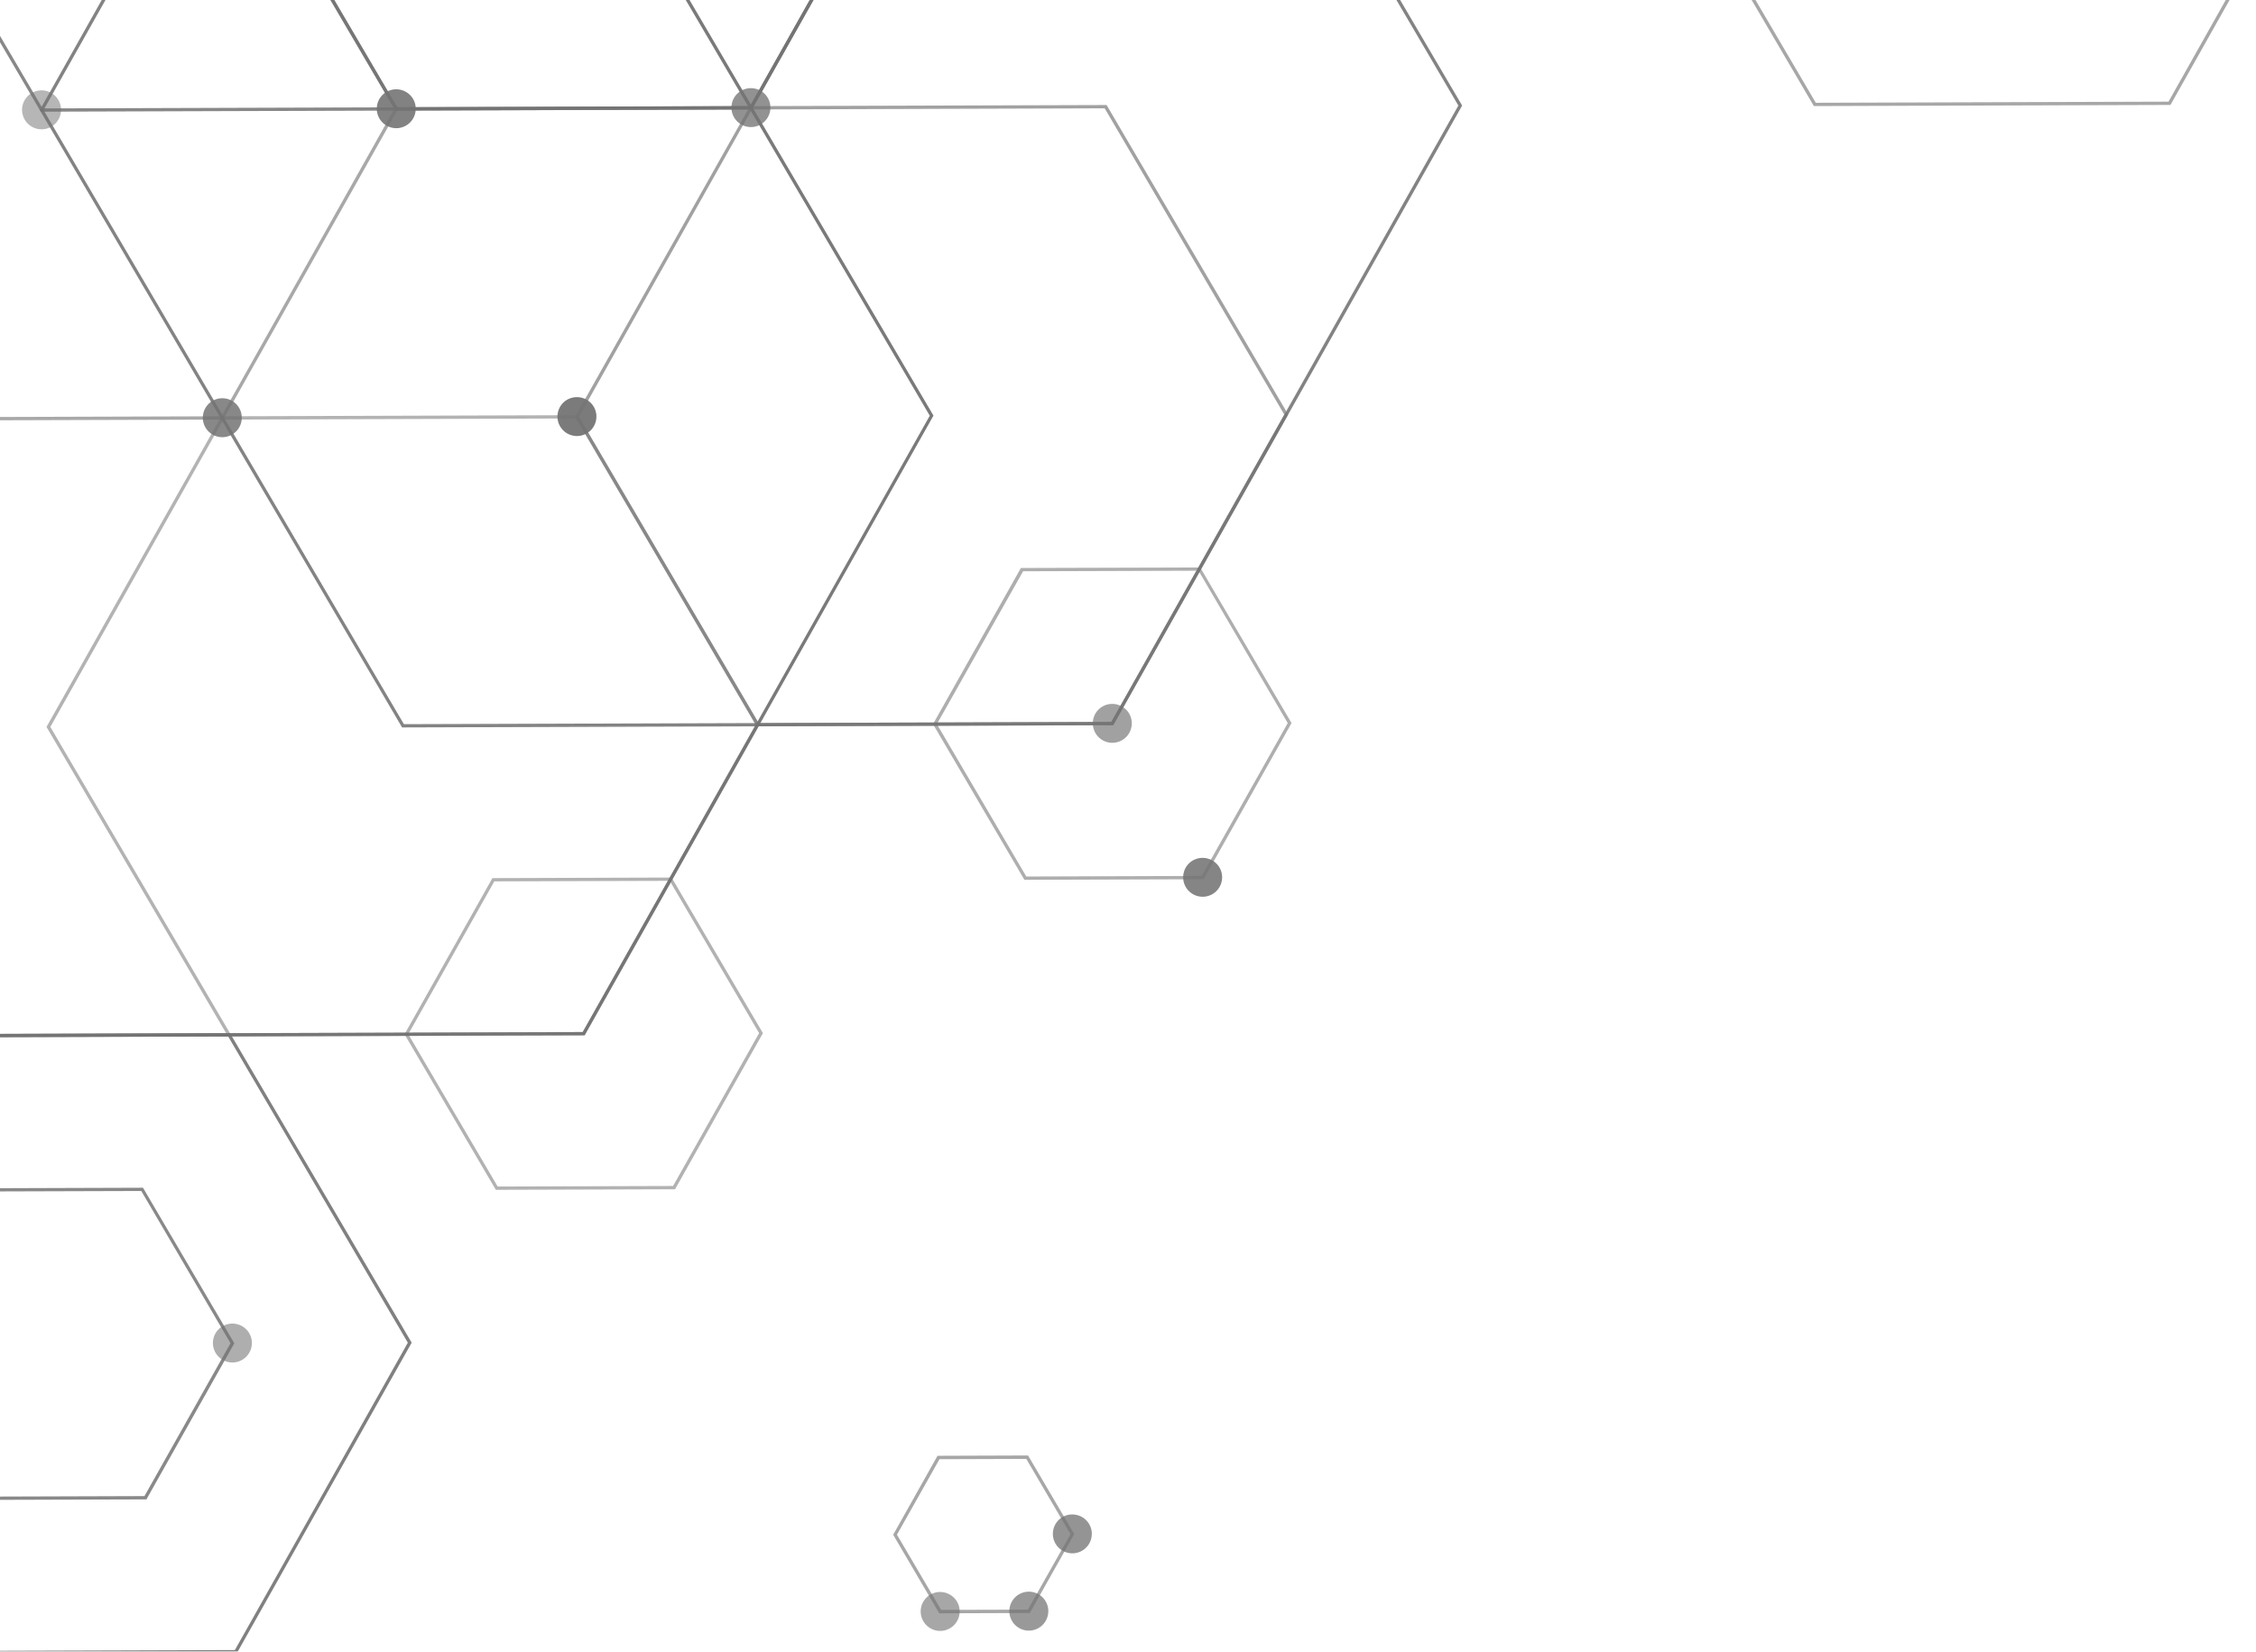
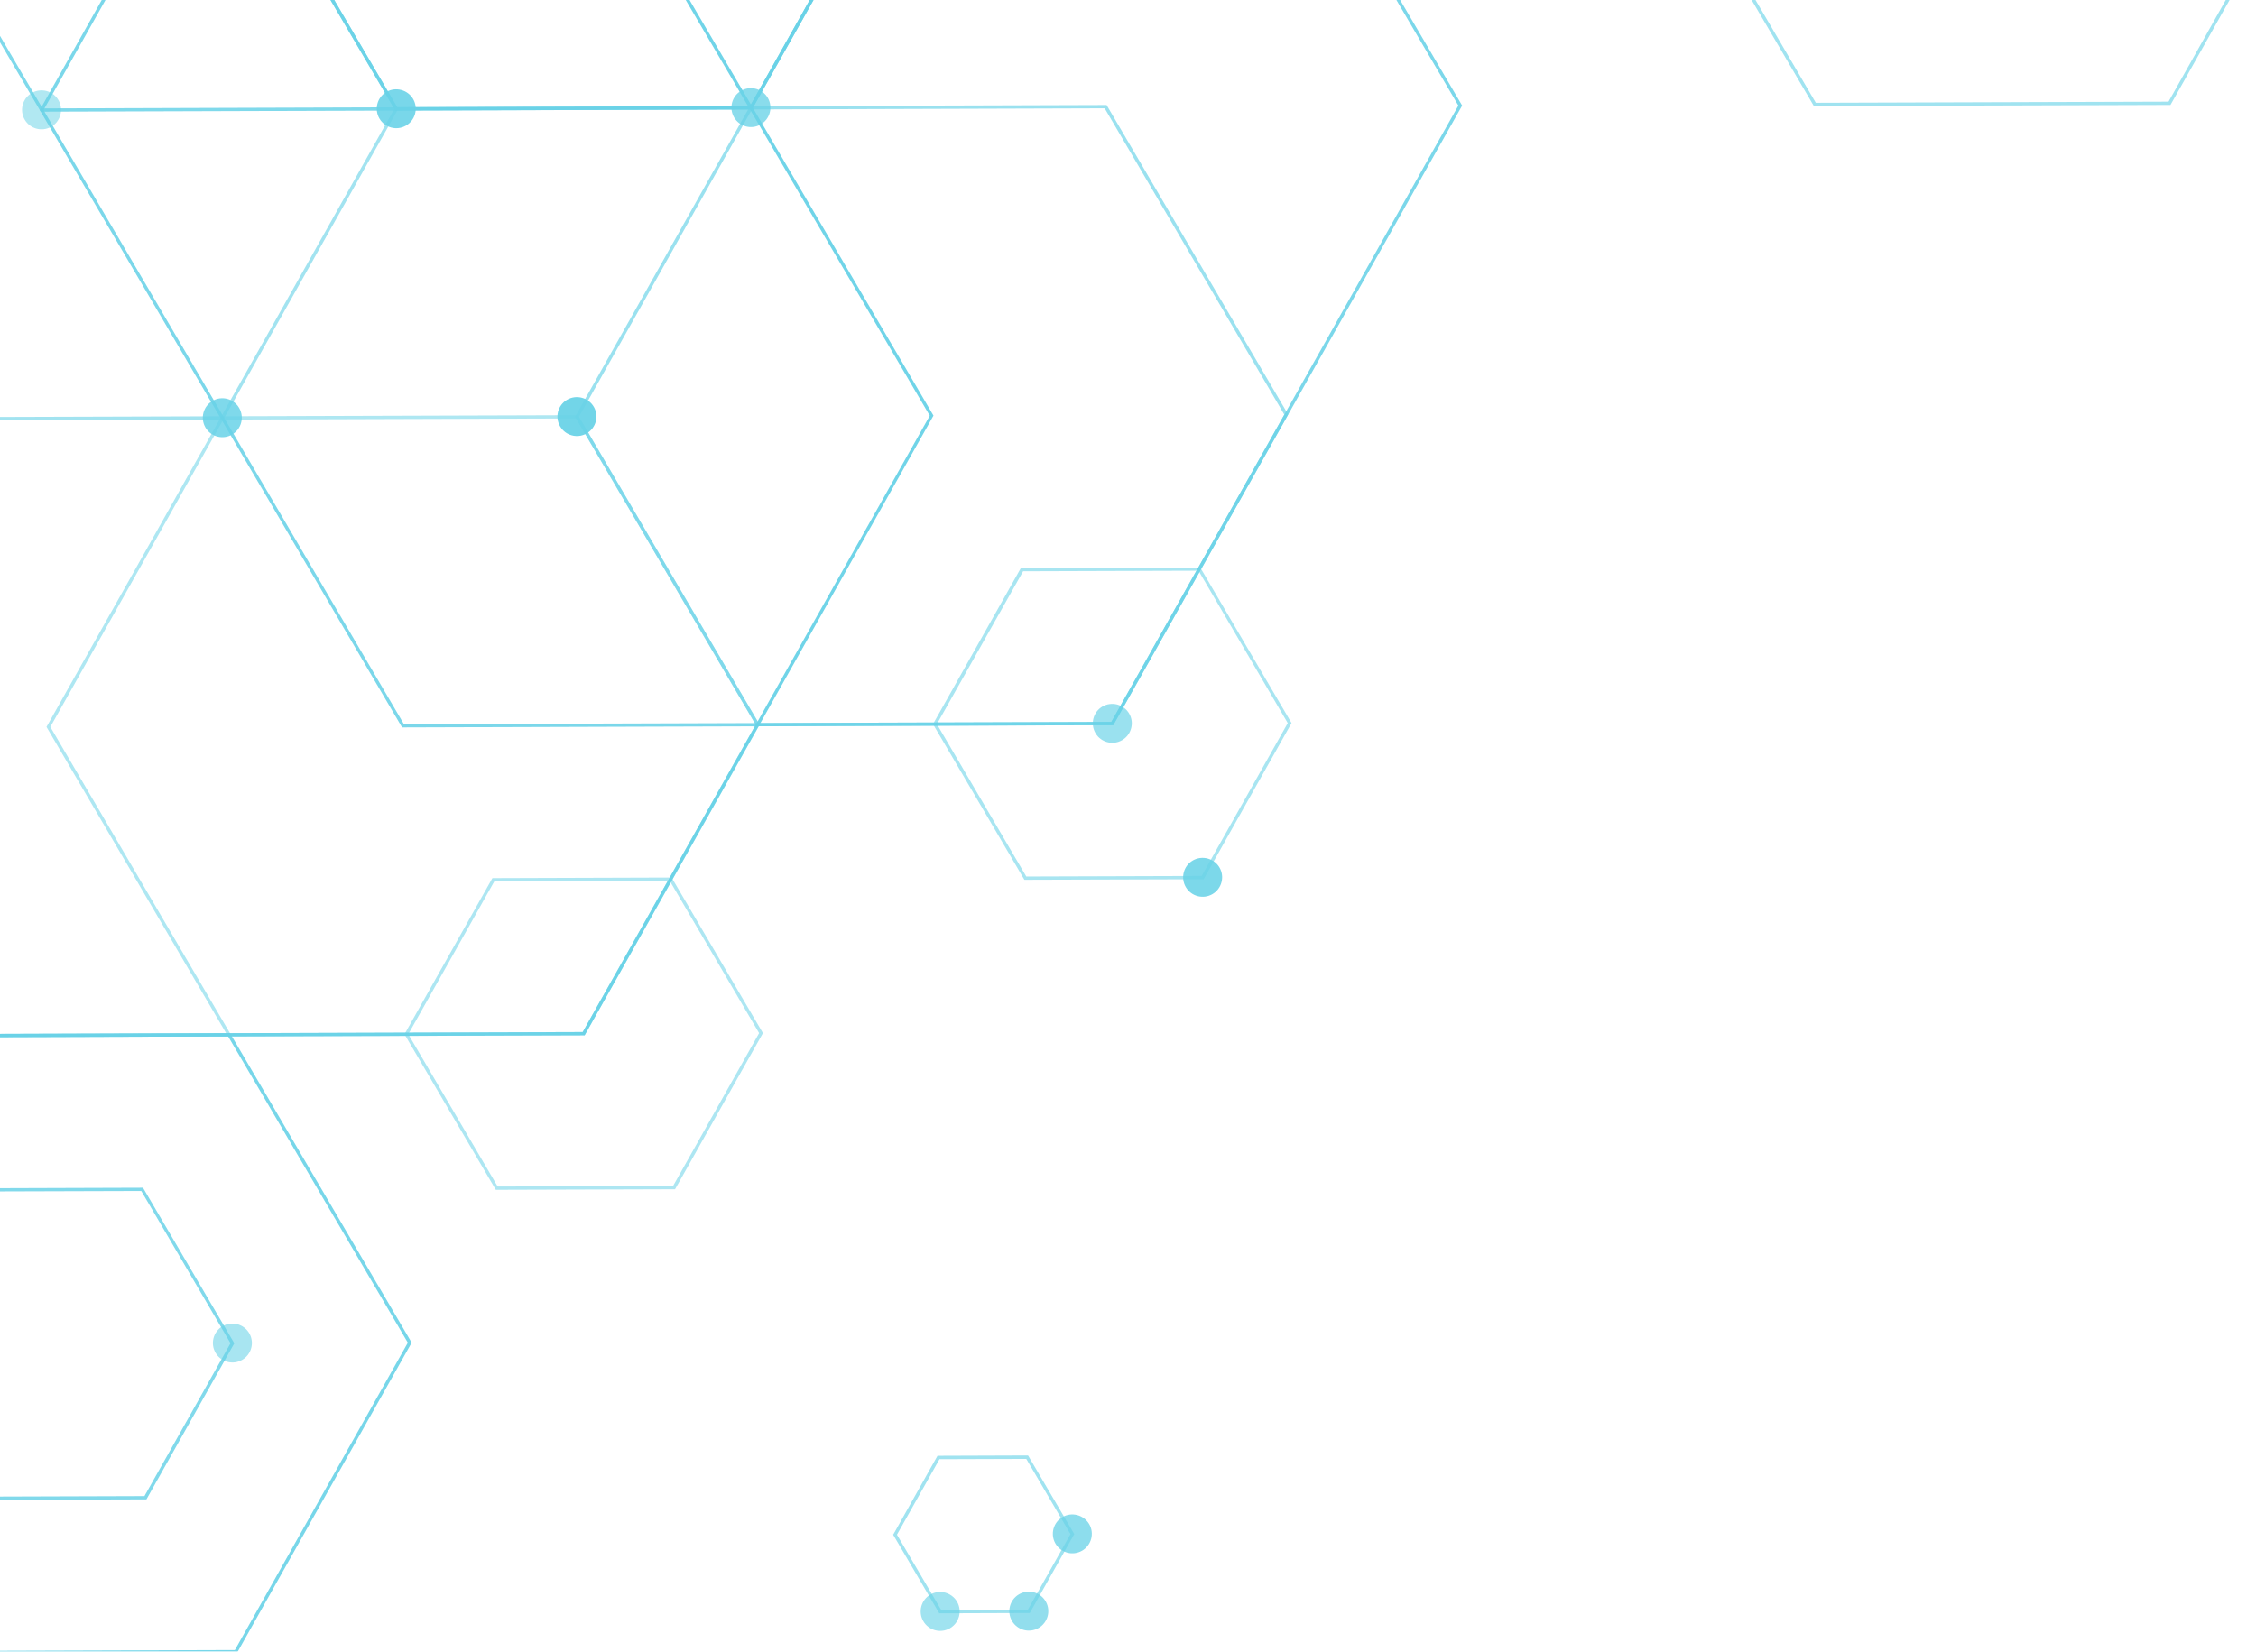
<svg xmlns="http://www.w3.org/2000/svg" id="Capa_1" data-name="Capa 1" viewBox="0 0 926.11 678.05">
  <defs>
-     <style>.cls-1{fill:none;}.cls-2{opacity:0.55;}.cls-3{clip-path:url(#clip-path);}.cls-4{clip-path:url(#clip-path-2);}.cls-10,.cls-11,.cls-12,.cls-13,.cls-14,.cls-15,.cls-16,.cls-17,.cls-18,.cls-19,.cls-20,.cls-21,.cls-22,.cls-23,.cls-24,.cls-25,.cls-26,.cls-27,.cls-28,.cls-5,.cls-6,.cls-7,.cls-8,.cls-9{fill:#000000;isolation:isolate;}.cls-5{opacity:0.84;}.cls-6{opacity:0.91;}.cls-7{opacity:0.95;}.cls-8{opacity:0.55;}.cls-9{opacity:0.85;}.cls-10{opacity:0.62;}.cls-11{opacity:0.88;}.cls-12{opacity:0.58;}.cls-13{opacity:0.54;}.cls-14{opacity:0.95;}.cls-15{opacity:0.63;}.cls-16{opacity:0.67;}.cls-17{opacity:0.58;}.cls-18{opacity:0.52;}.cls-19{opacity:0.87;}.cls-20{opacity:0.94;}.cls-21{opacity:0.85;}.cls-22{opacity:0.89;}.cls-23{opacity:0.67;}.cls-24{opacity:0.78;}.cls-25{opacity:0.73;}.cls-26{opacity:0.76;}.cls-27{opacity:0.63;}.cls-28{opacity:0.63;}</style>
+     <style>.cls-1{fill:none;}.cls-2{clip-path:url(#clip-path);}.cls-3{clip-path:url(#clip-path-2);}.cls-10,.cls-11,.cls-12,.cls-13,.cls-14,.cls-15,.cls-16,.cls-17,.cls-18,.cls-19,.cls-20,.cls-21,.cls-22,.cls-23,.cls-24,.cls-25,.cls-26,.cls-27,.cls-4,.cls-5,.cls-6,.cls-7,.cls-8,.cls-9{fill:#69d2e7;isolation:isolate;}.cls-4{opacity:0.84;}.cls-5{opacity:0.91;}.cls-6{opacity:0.95;}.cls-7{opacity:0.55;}.cls-8{opacity:0.85;}.cls-9{opacity:0.62;}.cls-10{opacity:0.88;}.cls-11{opacity:0.58;}.cls-12{opacity:0.54;}.cls-13{opacity:0.95;}.cls-14{opacity:0.63;}.cls-15{opacity:0.67;}.cls-16{opacity:0.58;}.cls-17{opacity:0.52;}.cls-18{opacity:0.87;}.cls-19{opacity:0.94;}.cls-20{opacity:0.85;}.cls-21{opacity:0.89;}.cls-22{opacity:0.67;}.cls-23{opacity:0.78;}.cls-24{opacity:0.73;}.cls-25{opacity:0.76;}.cls-26{opacity:0.63;}.cls-27{opacity:0.63;}</style>
    <clipPath id="clip-path">
      <rect class="cls-1" x="1171.02" y="-243.49" width="835.57" height="938.83" />
    </clipPath>
    <clipPath id="clip-path-2">
      <rect class="cls-1" x="-1.55" width="927.66" height="678.05" />
    </clipPath>
  </defs>
  <g id="Layer_1-2" data-name="Layer 1">
-     <g class="cls-2">
-       <g class="cls-4">
-         <path class="cls-5" d="M60.11,615.62l-73.57.23L-50.95,552l36.09-64.1,73.56-.24,37.49,63.88ZM-12.7,614.5l72-.23,35.32-62.76L58,489l-72,.22L-49.38,552Z" />
-         <path class="cls-6" d="M97.2,678.82l-146.36.47L-123.73,552.2l71.79-127.54,146.36-.47L169,551.28Zm-145.59-.88,144.81-.46,71-126.19L93.66,425.55-51.15,426l-71,126.19Z" />
-         <path class="cls-7" d="M240,425.08h-.39L-51.93,426-200.67,172.52l.2-.34,143-254.07h.39l291.56-.92L383.22,170.67,383,171Zm-291.19-.42,290.4-.92L381.68,170.68l-148-252.15-290.4.92L-199.12,172.51Z" />
-         <path class="cls-8" d="M277.11,488.29l-73.57.23-37.49-63.88,36.09-64.1,73.56-.24,37.49,63.88Zm-72.81-1.12,72-.23,35.32-62.76-36.69-62.53-72,.22-35.32,62.76Z" />
-         <polygon class="cls-9" points="277.1 -461.54 302.36 -461.63 450.32 -209.47 307.88 43.59 17.48 44.51 -130.48 -207.64 -118.08 -229.66 -120.38 -228.31 -131.84 -207.97 -132.03 -207.64 16.73 45.86 308.29 44.94 308.67 44.94 451.68 -209.14 451.87 -209.48 303.12 -462.98 279.4 -462.9 277.1 -461.54" />
-         <path class="cls-10" d="M91.67,172.27l-146.37.46L-129.27,45.65-57.48-81.89h.39l146-.46L163.45,44.72l-.18.34Zm-145.6-.9,144.81-.45,71-126.2L88.13-81l-144.81.46-71,126.19Z" />
-         <path class="cls-11" d="M457,297.75h-.38l-291.56.92L16.33,45.19l.18-.33,143-254.08h.39l291.56-.92L600.22,43.34l-.19.35Zm-291.19-.42,290.4-.92L598.67,43.34,450.72-208.8l-290.4.92L17.87,45.19Z" />
-         <path class="cls-12" d="M494.1,361l-73.57.23L383,297.31l36.09-64.1L492.7,233l37.49,63.88Zm-72.8-1.12,72-.23,35.33-62.76L492,234.32l-72,.23L384.6,297.3Z" />
-         <path class="cls-13" d="M240,425.08h-.39l-146,.46L19.09,298.46,90.88,170.92h.39l146-.46,74.57,127.09-.18.33Zm-145.6-.88,144.81-.46,71-126.19L236.48,171.81l-144.81.46-71,126.19Z" />
-         <path class="cls-14" d="M308.67,44.94l-146.37.45L87.73-81.68l71.79-127.54h.39l146-.46L380.45-82.61l-.18.34ZM163.06,44l144.81-.45,71-126.21L305.12-208.35l-144.82.47-71,126.19Z" />
-         <path class="cls-15" d="M891,43.09h-.39l-146,.46L670.08-83.53l71.79-127.54,146.36-.47L962.8-84.45l-.18.33Zm-145.6-.89,144.8-.46,71-126.19L887.49-210.2l-144.82.47-71,126.19Z" />
-         <path class="cls-16" d="M457,297.75h-.38l-146,.46L236.09,171.12,307.88,43.58h.39l146-.46L528.81,170.2l-.18.33Zm-145.6-.88,144.81-.46,71-126.19L453.48,44.47l-144.82.47-71,126.19Z" />
-         <path class="cls-17" d="M102.35,547.45a8,8,0,1,1-11-2.93A8.06,8.06,0,0,1,102.35,547.45Z" />
-         <path class="cls-18" d="M24,41.12A8,8,0,1,1,13,38.2,8,8,0,0,1,24,41.12Z" />
-         <path class="cls-19" d="M500.64,356.22a8,8,0,1,1-11-2.92A8.08,8.08,0,0,1,500.64,356.22Z" />
-         <path class="cls-20" d="M243.79,167.07a8,8,0,1,1-11-2.94A8.06,8.06,0,0,1,243.79,167.07Z" />
-         <path class="cls-21" d="M98.2,167.53a8,8,0,1,1-11-2.92A8,8,0,0,1,98.2,167.53Z" />
-         <path class="cls-22" d="M169.61,40.66a8,8,0,1,1-11-2.92A8.07,8.07,0,0,1,169.61,40.66Z" />
-         <path class="cls-23" d="M463.55,293a8,8,0,1,1-11-2.91A8.07,8.07,0,0,1,463.55,293Z" />
-         <path class="cls-24" d="M315.2,40.19a8,8,0,1,1-11-2.91A8.07,8.07,0,0,1,315.2,40.19Z" />
-         <path class="cls-25" d="M429.29,657.54a8,8,0,1,1-11-2.93A8,8,0,0,1,429.29,657.54Z" />
-         <path class="cls-26" d="M447.16,625.82a8,8,0,1,1-11.05-2.92A8.08,8.08,0,0,1,447.16,625.82Z" />
-         <path class="cls-27" d="M392.9,657.66a8,8,0,1,1-11-2.94A8.06,8.06,0,0,1,392.9,657.66Z" />
-         <path class="cls-28" d="M422.75,662.27l-37.17.13-18.94-32.29.22-.33,18-32.06,37.17-.13L441,629.88l-.19.32ZM386.35,661l35.61-.1,17.48-31L421.3,599l-35.63.12-17.46,31Z" />
-       </g>
+     <g class="cls-3">
+       <path class="cls-4" d="M60.11,615.62l-73.57.23L-50.95,552l36.09-64.1,73.56-.24,37.49,63.88ZM-12.7,614.5l72-.23,35.32-62.76L58,489l-72,.22L-49.38,552Z" />
+       <path class="cls-5" d="M97.2,678.82l-146.36.47L-123.73,552.2l71.79-127.54,146.36-.47L169,551.28Zm-145.59-.88,144.81-.46,71-126.19L93.66,425.55-51.15,426l-71,126.19Z" />
+       <path class="cls-6" d="M240,425.08h-.39L-51.93,426-200.67,172.52l.2-.34,143-254.07h.39l291.56-.92L383.22,170.67,383,171Zm-291.19-.42,290.4-.92L381.68,170.68l-148-252.15-290.4.92L-199.12,172.51Z" />
+       <path class="cls-7" d="M277.11,488.29l-73.57.23-37.49-63.88,36.09-64.1,73.56-.24,37.49,63.88Zm-72.81-1.12,72-.23,35.32-62.76-36.69-62.53-72,.22-35.32,62.76Z" />
+       <polygon class="cls-8" points="277.1 -461.54 302.36 -461.63 450.32 -209.47 307.88 43.59 17.48 44.51 -130.48 -207.64 -118.08 -229.66 -120.38 -228.31 -131.84 -207.97 -132.03 -207.64 16.73 45.86 308.29 44.94 308.67 44.94 451.68 -209.14 451.87 -209.48 303.12 -462.98 279.4 -462.9 277.1 -461.54" />
+       <path class="cls-9" d="M91.67,172.27l-146.37.46L-129.27,45.65-57.48-81.89h.39l146-.46L163.45,44.72l-.18.34Zm-145.6-.9,144.81-.45,71-126.2L88.13-81l-144.81.46-71,126.19Z" />
+       <path class="cls-10" d="M457,297.75h-.38l-291.56.92L16.33,45.19l.18-.33,143-254.08h.39l291.56-.92L600.22,43.34l-.19.35Zm-291.19-.42,290.4-.92L598.67,43.34,450.72-208.8l-290.4.92L17.87,45.19Z" />
+       <path class="cls-11" d="M494.1,361l-73.57.23L383,297.31l36.09-64.1L492.7,233l37.49,63.88Zm-72.8-1.12,72-.23,35.33-62.76L492,234.32l-72,.23L384.6,297.3Z" />
+       <path class="cls-12" d="M240,425.08h-.39l-146,.46L19.09,298.46,90.88,170.92h.39l146-.46,74.57,127.09-.18.33Zm-145.6-.88,144.81-.46,71-126.19L236.48,171.81l-144.81.46-71,126.19Z" />
+       <path class="cls-13" d="M308.67,44.94l-146.37.45L87.73-81.68l71.79-127.54h.39l146-.46L380.45-82.61l-.18.34ZM163.06,44l144.81-.45,71-126.21L305.12-208.35l-144.82.47-71,126.19Z" />
+       <path class="cls-14" d="M891,43.09h-.39l-146,.46L670.08-83.53l71.79-127.54,146.36-.47L962.8-84.45l-.18.33Zm-145.6-.89,144.8-.46,71-126.19L887.49-210.2l-144.82.47-71,126.19Z" />
+       <path class="cls-15" d="M457,297.75h-.38l-146,.46L236.09,171.12,307.88,43.58h.39l146-.46L528.81,170.2l-.18.33Zm-145.6-.88,144.81-.46,71-126.19L453.48,44.47l-144.82.47-71,126.19Z" />
+       <path class="cls-16" d="M102.35,547.45a8,8,0,1,1-11-2.93A8.06,8.06,0,0,1,102.35,547.45Z" />
+       <path class="cls-17" d="M24,41.12A8,8,0,1,1,13,38.2,8,8,0,0,1,24,41.12Z" />
+       <path class="cls-18" d="M500.64,356.22a8,8,0,1,1-11-2.92A8.08,8.08,0,0,1,500.64,356.22Z" />
+       <path class="cls-19" d="M243.79,167.07a8,8,0,1,1-11-2.94A8.06,8.06,0,0,1,243.79,167.07Z" />
+       <path class="cls-20" d="M98.2,167.53a8,8,0,1,1-11-2.92A8,8,0,0,1,98.2,167.53Z" />
+       <path class="cls-21" d="M169.61,40.66a8,8,0,1,1-11-2.92A8.07,8.07,0,0,1,169.61,40.66Z" />
+       <path class="cls-22" d="M463.55,293a8,8,0,1,1-11-2.91A8.07,8.07,0,0,1,463.55,293Z" />
+       <path class="cls-23" d="M315.2,40.19a8,8,0,1,1-11-2.91A8.07,8.07,0,0,1,315.2,40.19Z" />
+       <path class="cls-24" d="M429.29,657.54a8,8,0,1,1-11-2.93A8,8,0,0,1,429.29,657.54Z" />
+       <path class="cls-25" d="M447.16,625.82a8,8,0,1,1-11.05-2.92A8.08,8.08,0,0,1,447.16,625.82Z" />
+       <path class="cls-26" d="M392.9,657.66a8,8,0,1,1-11-2.94A8.06,8.06,0,0,1,392.9,657.66Z" />
+       <path class="cls-27" d="M422.75,662.27l-37.17.13-18.94-32.29.22-.33,18-32.06,37.17-.13L441,629.88l-.19.32ZM386.35,661l35.61-.1,17.48-31L421.3,599l-35.63.12-17.46,31Z" />
    </g>
  </g>
</svg>
